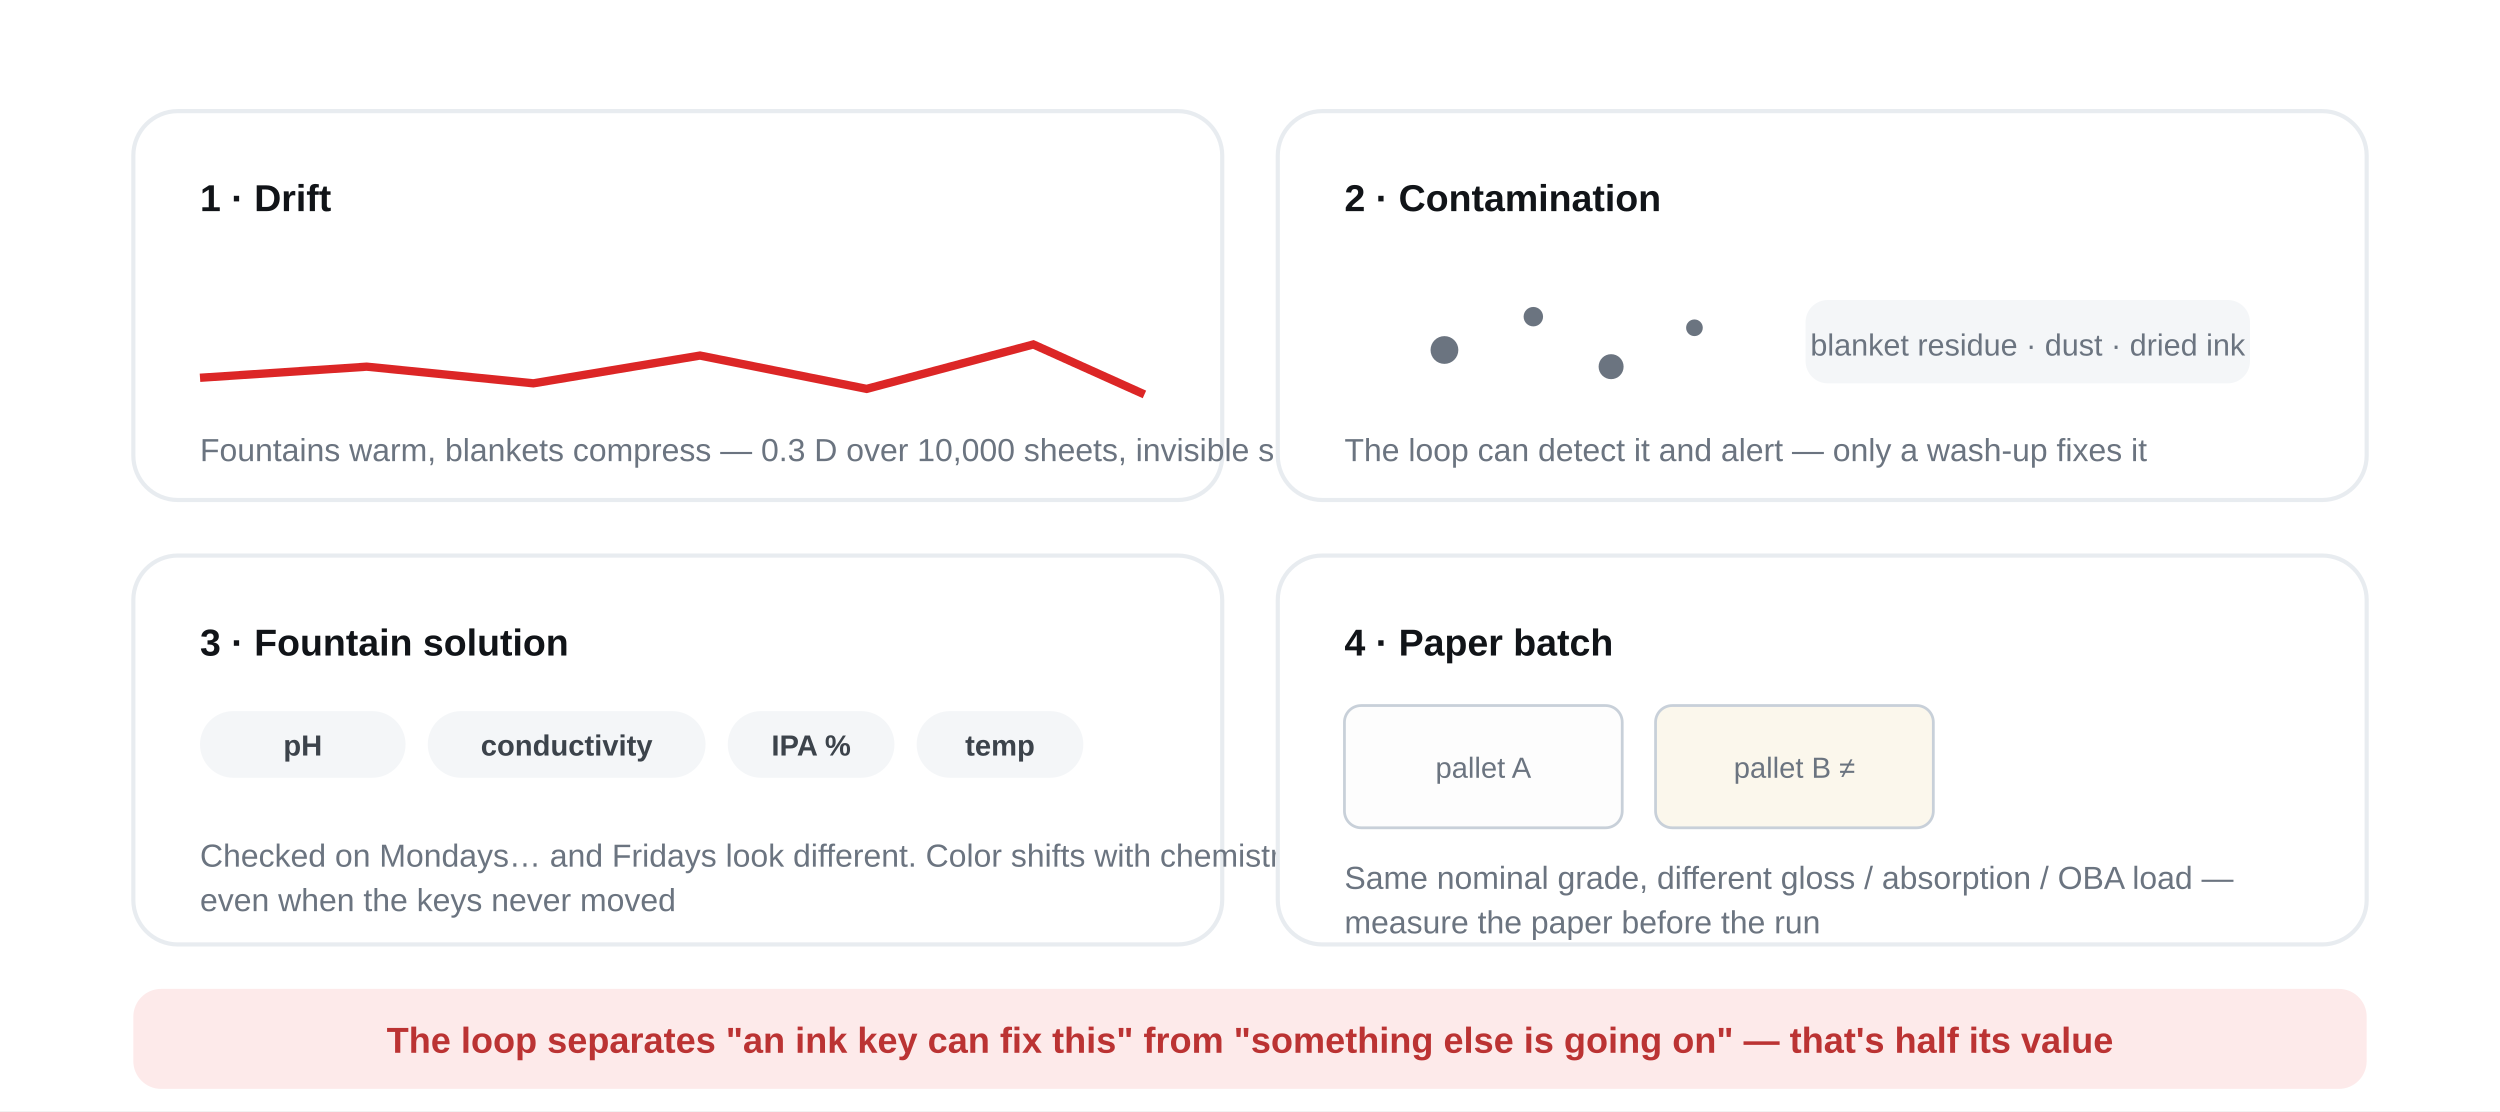
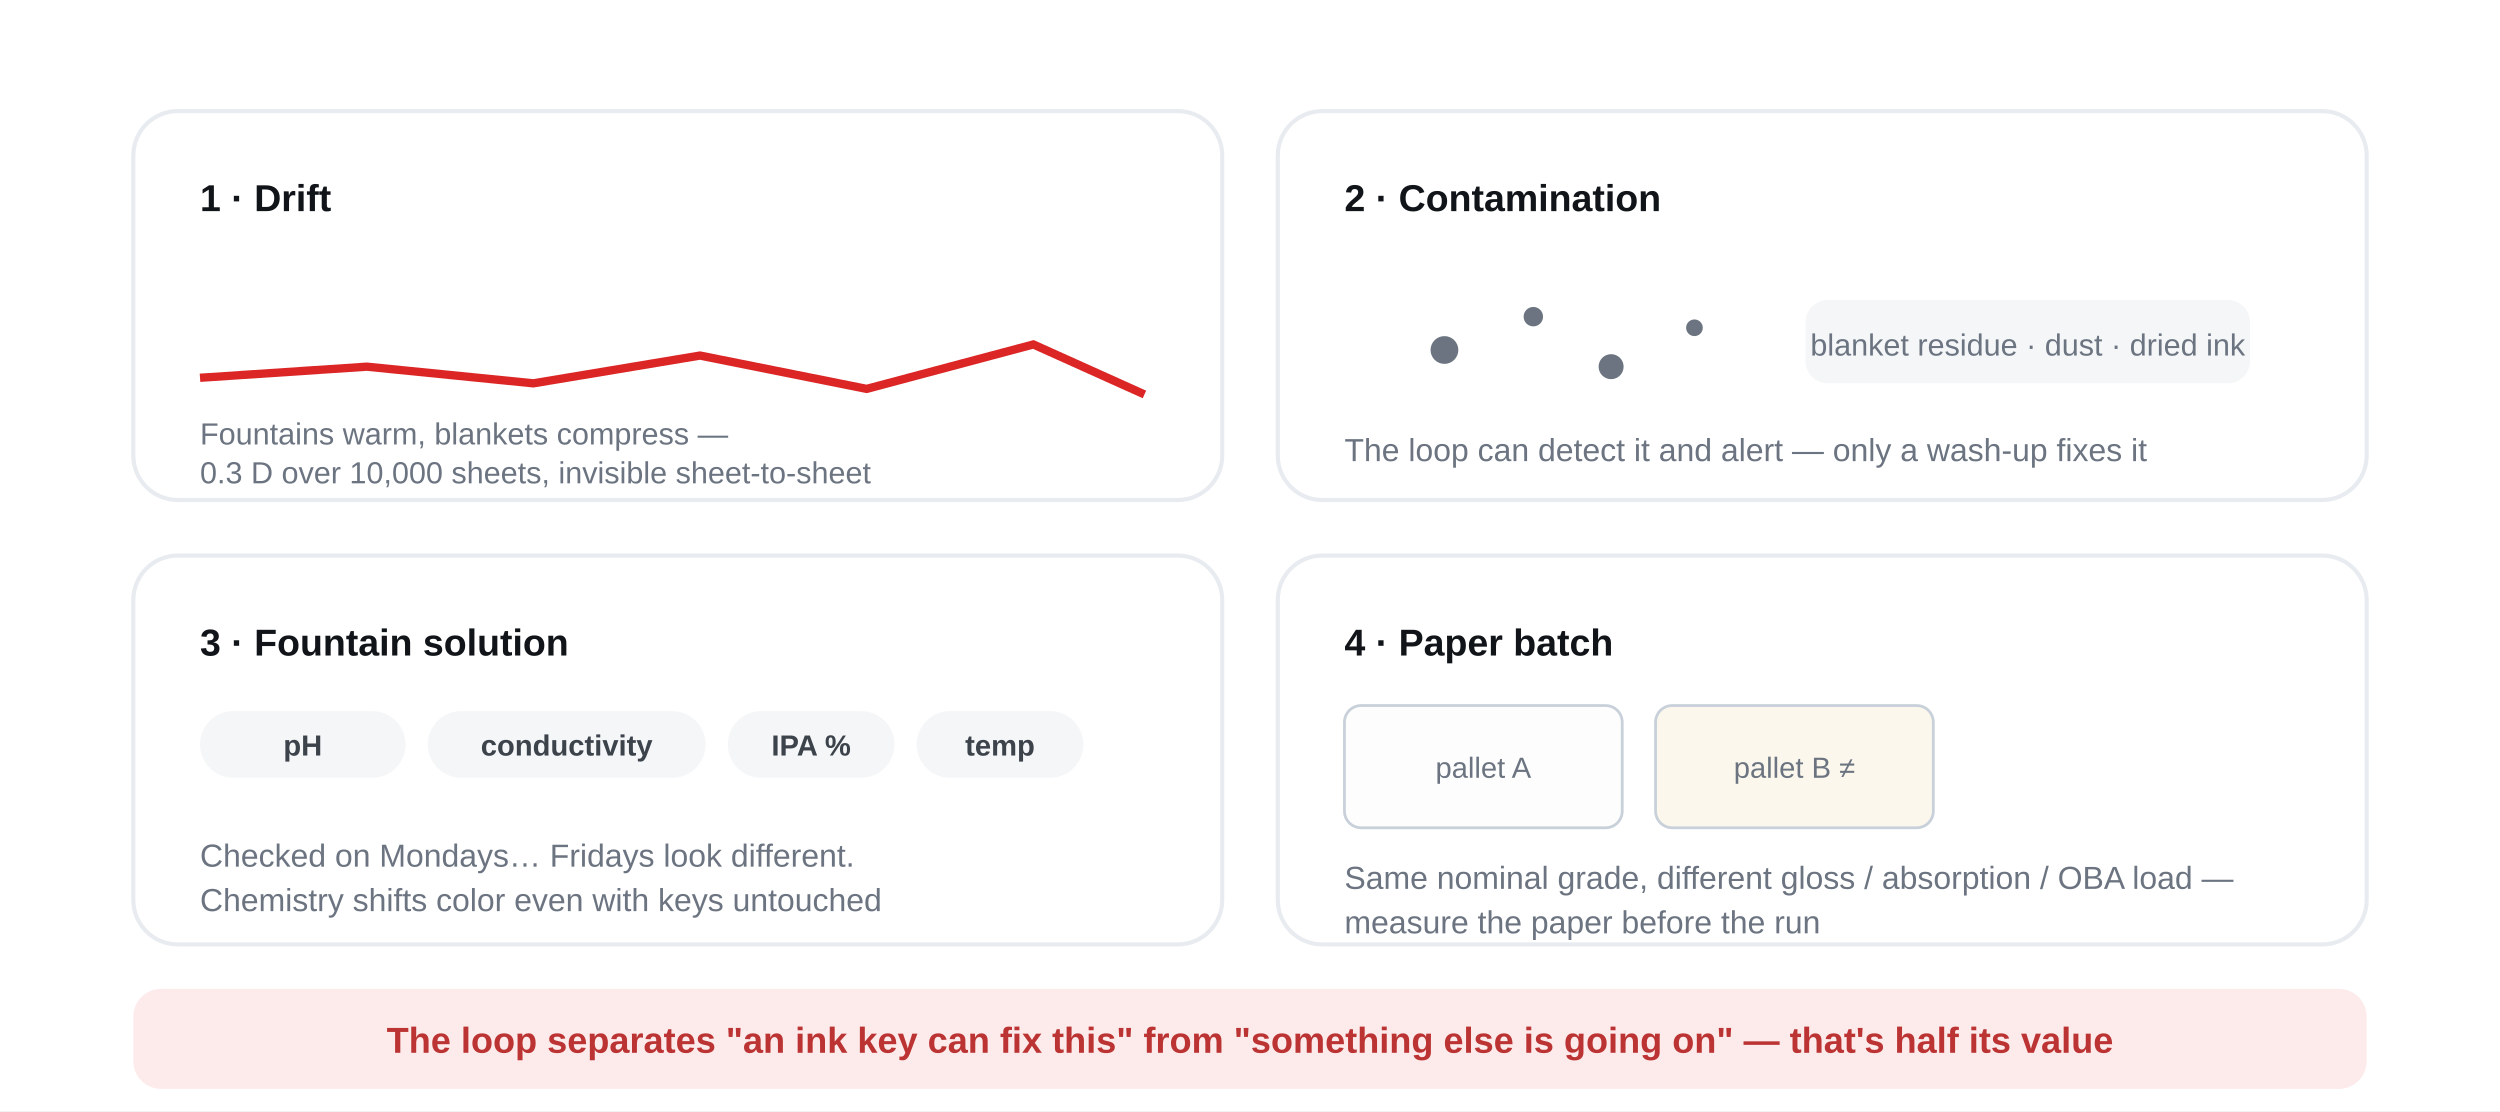
<svg xmlns="http://www.w3.org/2000/svg" viewBox="0 0 900 400" font-family="-apple-system,BlinkMacSystemFont,'Helvetica Neue',Arial,sans-serif">
  <rect width="900" height="400" fill="#fff" />
  <g transform="translate(48,40)">
    <rect width="392" height="140" rx="16" fill="#fff" stroke="#e8ecf0" stroke-width="1.5" />
    <text x="24" y="36" font-size="13.5" font-weight="700" fill="#111418">1 · Drift</text>
    <polyline points="24,96 84,92 144,98 204,88 264,100 324,84 364,102" fill="none" stroke="#dc2626" stroke-width="3" />
-     <text x="24" y="126" font-size="11.5" fill="#6b7480">Fountains warm, blankets compress — 0.3 D over 10,000 sheets, invisible sheet-to-sheet</text>
+     <text x="24" y="120" font-size="11" fill="#6b7480">Fountains warm, blankets compress —</text>
+     <text x="24" y="134" font-size="11" fill="#6b7480">0.3 D over 10,000 sheets, invisible sheet-to-sheet</text>
  </g>
  <g transform="translate(460,40)">
    <rect width="392" height="140" rx="16" fill="#fff" stroke="#e8ecf0" stroke-width="1.5" />
    <text x="24" y="36" font-size="13.5" font-weight="700" fill="#111418">2 · Contamination</text>
    <g fill="#6b7480">
      <circle cx="60" cy="86" r="5" />
      <circle cx="92" cy="74" r="3.5" />
      <circle cx="120" cy="92" r="4.5" />
      <circle cx="150" cy="78" r="3" />
    </g>
    <rect x="190" y="68" width="160" height="30" rx="8" fill="#f4f6f8" />
    <text x="270" y="88" font-size="11" fill="#6b7480" text-anchor="middle">blanket residue · dust · dried ink</text>
    <text x="24" y="126" font-size="11.5" fill="#6b7480">The loop can detect it and alert — only a wash-up fixes it</text>
  </g>
  <g transform="translate(48,200)">
    <rect width="392" height="140" rx="16" fill="#fff" stroke="#e8ecf0" stroke-width="1.5" />
    <text x="24" y="36" font-size="13.5" font-weight="700" fill="#111418">3 · Fountain solution</text>
    <g font-size="10.5" font-weight="700" fill="#3c434b">
      <rect x="24" y="56" width="74" height="24" rx="12" fill="#f4f6f8" />
      <text x="61" y="72" text-anchor="middle">pH</text>
      <rect x="106" y="56" width="100" height="24" rx="12" fill="#f4f6f8" />
      <text x="156" y="72" text-anchor="middle">conductivity</text>
      <rect x="214" y="56" width="60" height="24" rx="12" fill="#f4f6f8" />
      <text x="244" y="72" text-anchor="middle">IPA %</text>
      <rect x="282" y="56" width="60" height="24" rx="12" fill="#f4f6f8" />
      <text x="312" y="72" text-anchor="middle">temp</text>
    </g>
-     <text x="24" y="112" font-size="11.5" fill="#6b7480">Checked on Mondays… and Fridays look different. Color shifts with chemistry,</text>
-     <text x="24" y="128" font-size="11.5" fill="#6b7480">even when the keys never moved</text>
+     <text x="24" y="112" font-size="11.5" fill="#6b7480">Checked on Mondays… Fridays look different.</text>
+     <text x="24" y="128" font-size="11.5" fill="#6b7480">Chemistry shifts color even with keys untouched</text>
  </g>
  <g transform="translate(460,200)">
    <rect width="392" height="140" rx="16" fill="#fff" stroke="#e8ecf0" stroke-width="1.5" />
    <text x="24" y="36" font-size="13.5" font-weight="700" fill="#111418">4 · Paper batch</text>
    <rect x="24" y="54" width="100" height="44" rx="6" fill="#fdfdfd" stroke="#c8d0d9" />
    <text x="74" y="80" font-size="10.5" fill="#6b7480" text-anchor="middle">pallet A</text>
    <rect x="136" y="54" width="100" height="44" rx="6" fill="#fbf7ec" stroke="#c8d0d9" />
    <text x="186" y="80" font-size="10.5" fill="#6b7480" text-anchor="middle">pallet B ≠</text>
    <text x="24" y="120" font-size="11.5" fill="#6b7480">Same nominal grade, different gloss / absorption / OBA load —</text>
    <text x="24" y="136" font-size="11.5" fill="#6b7480">measure the paper before the run</text>
  </g>
  <rect x="48" y="356" width="804" height="36" rx="10" fill="#fdeaea" />
  <text x="450" y="379" font-size="13" font-weight="700" fill="#b33" text-anchor="middle">The loop separates "an ink key can fix this" from "something else is going on" — that's half its value</text>
</svg>
